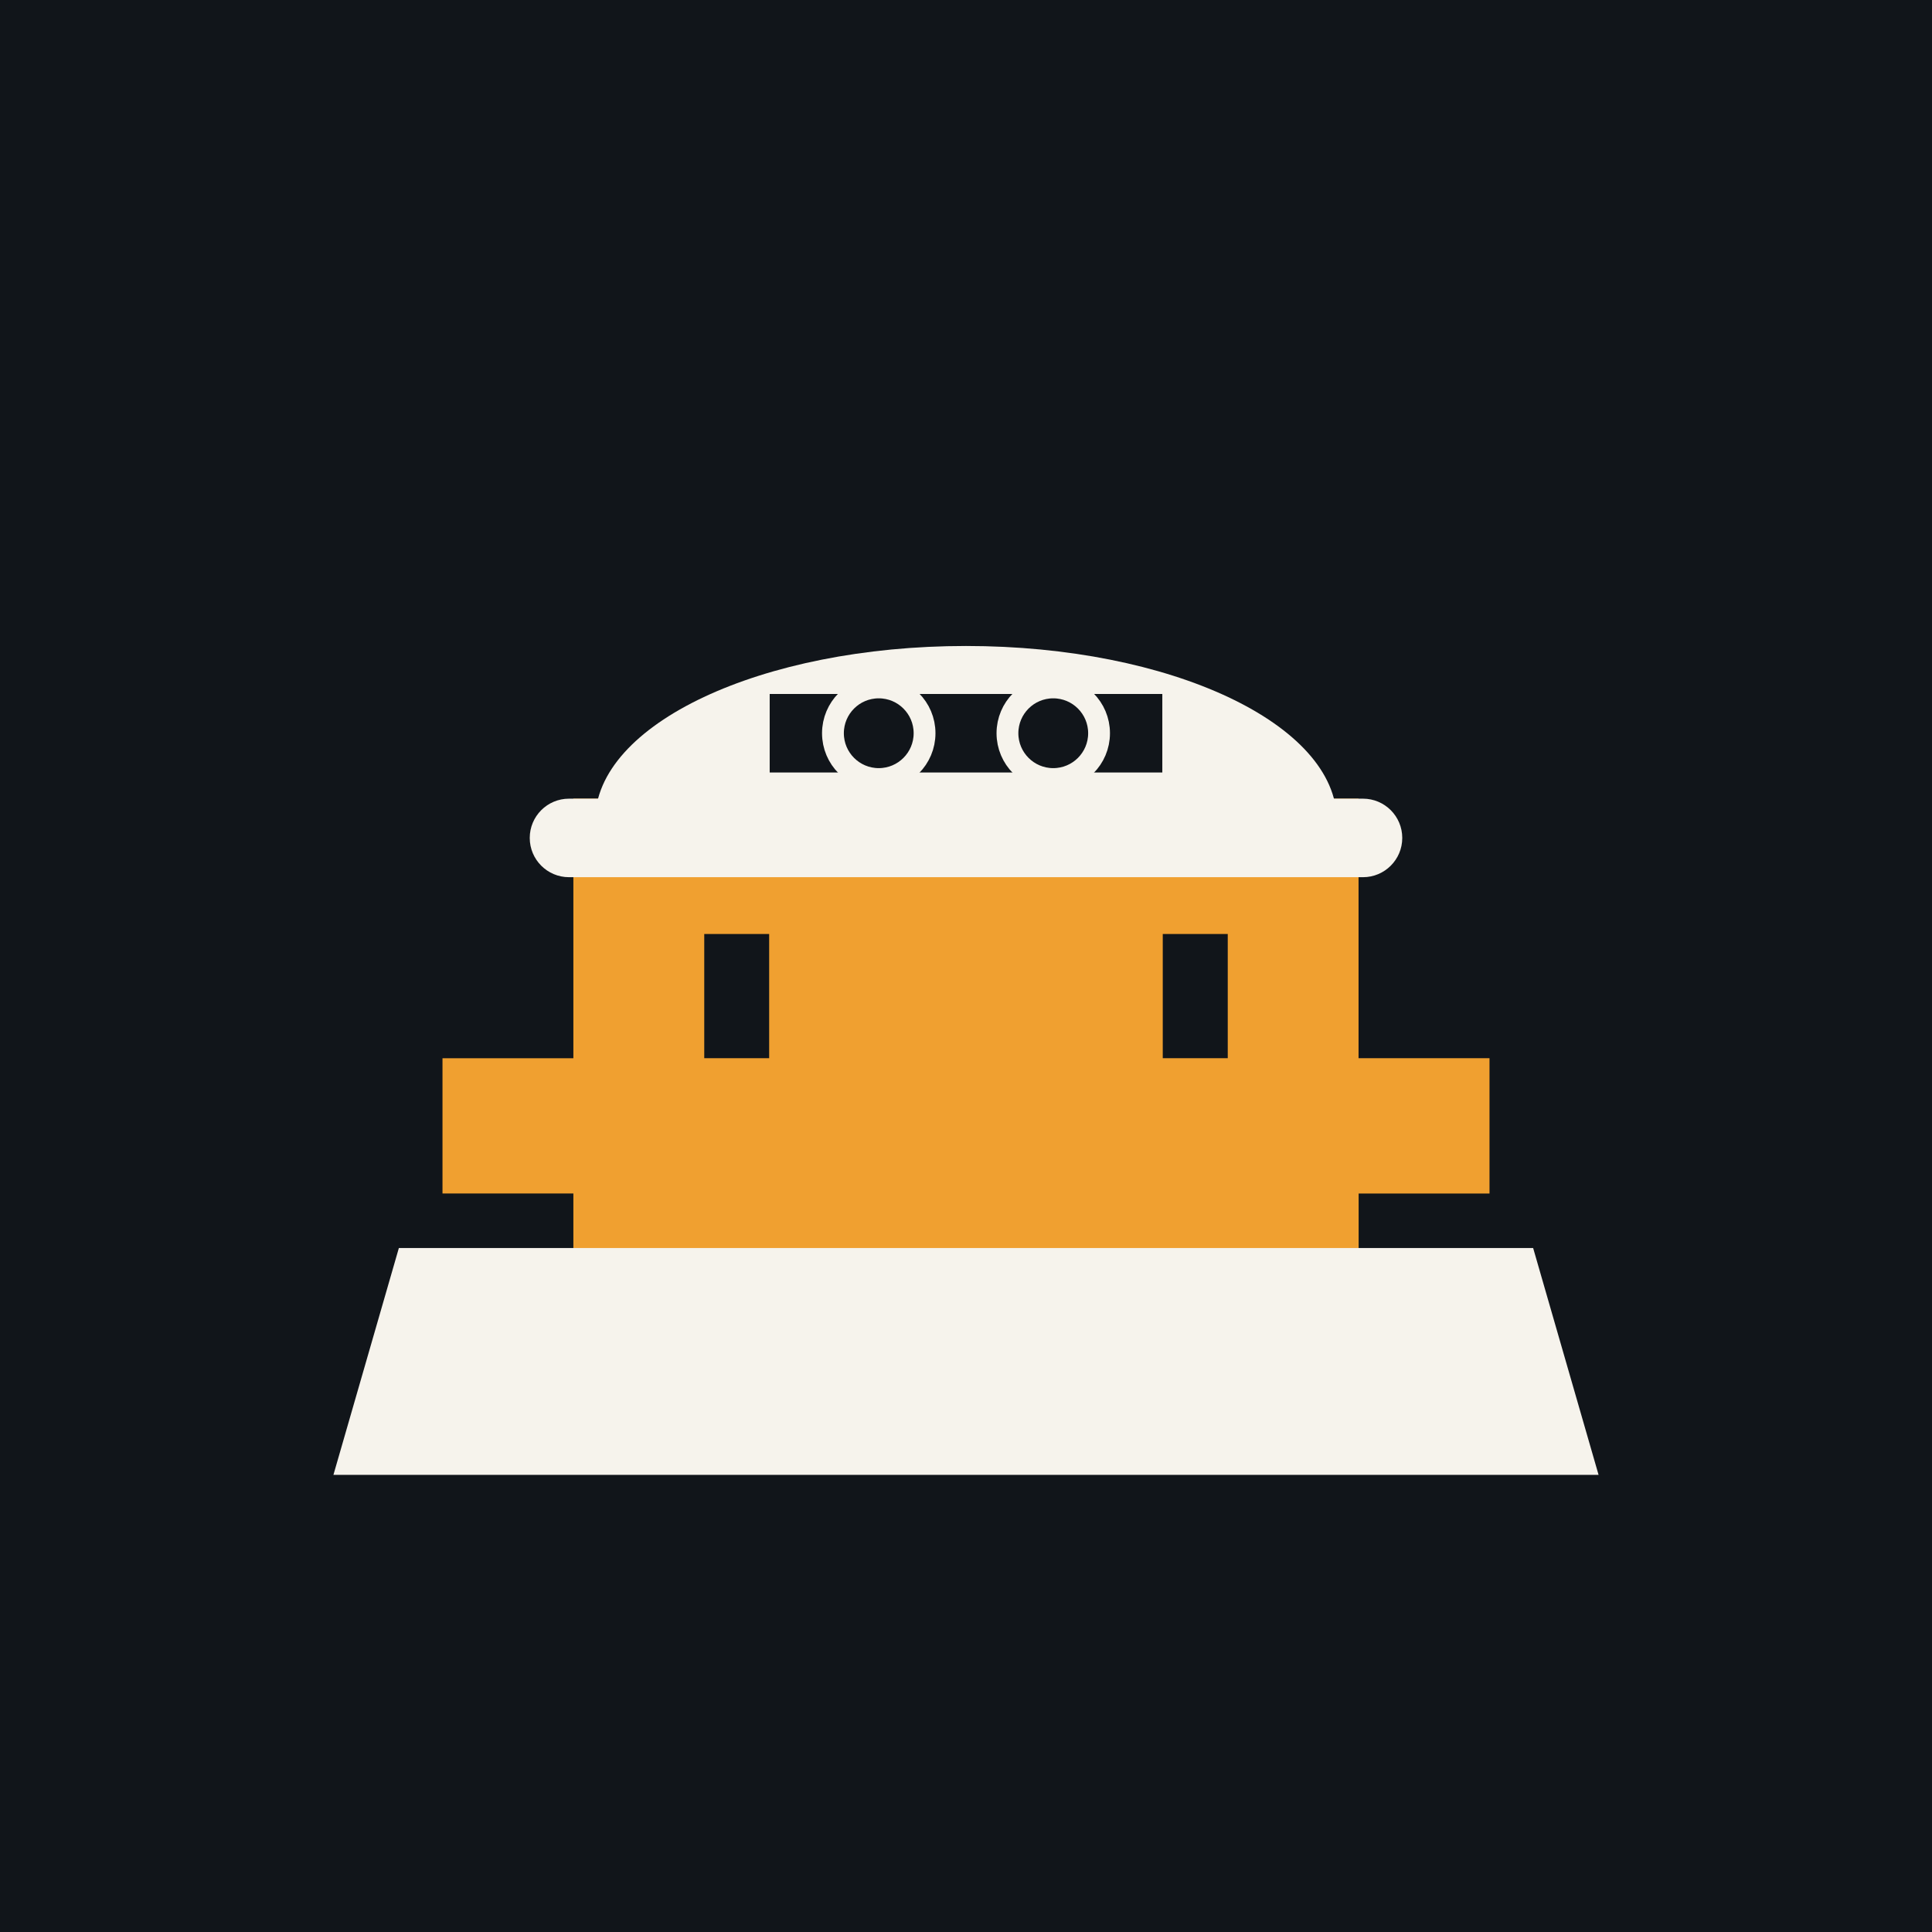
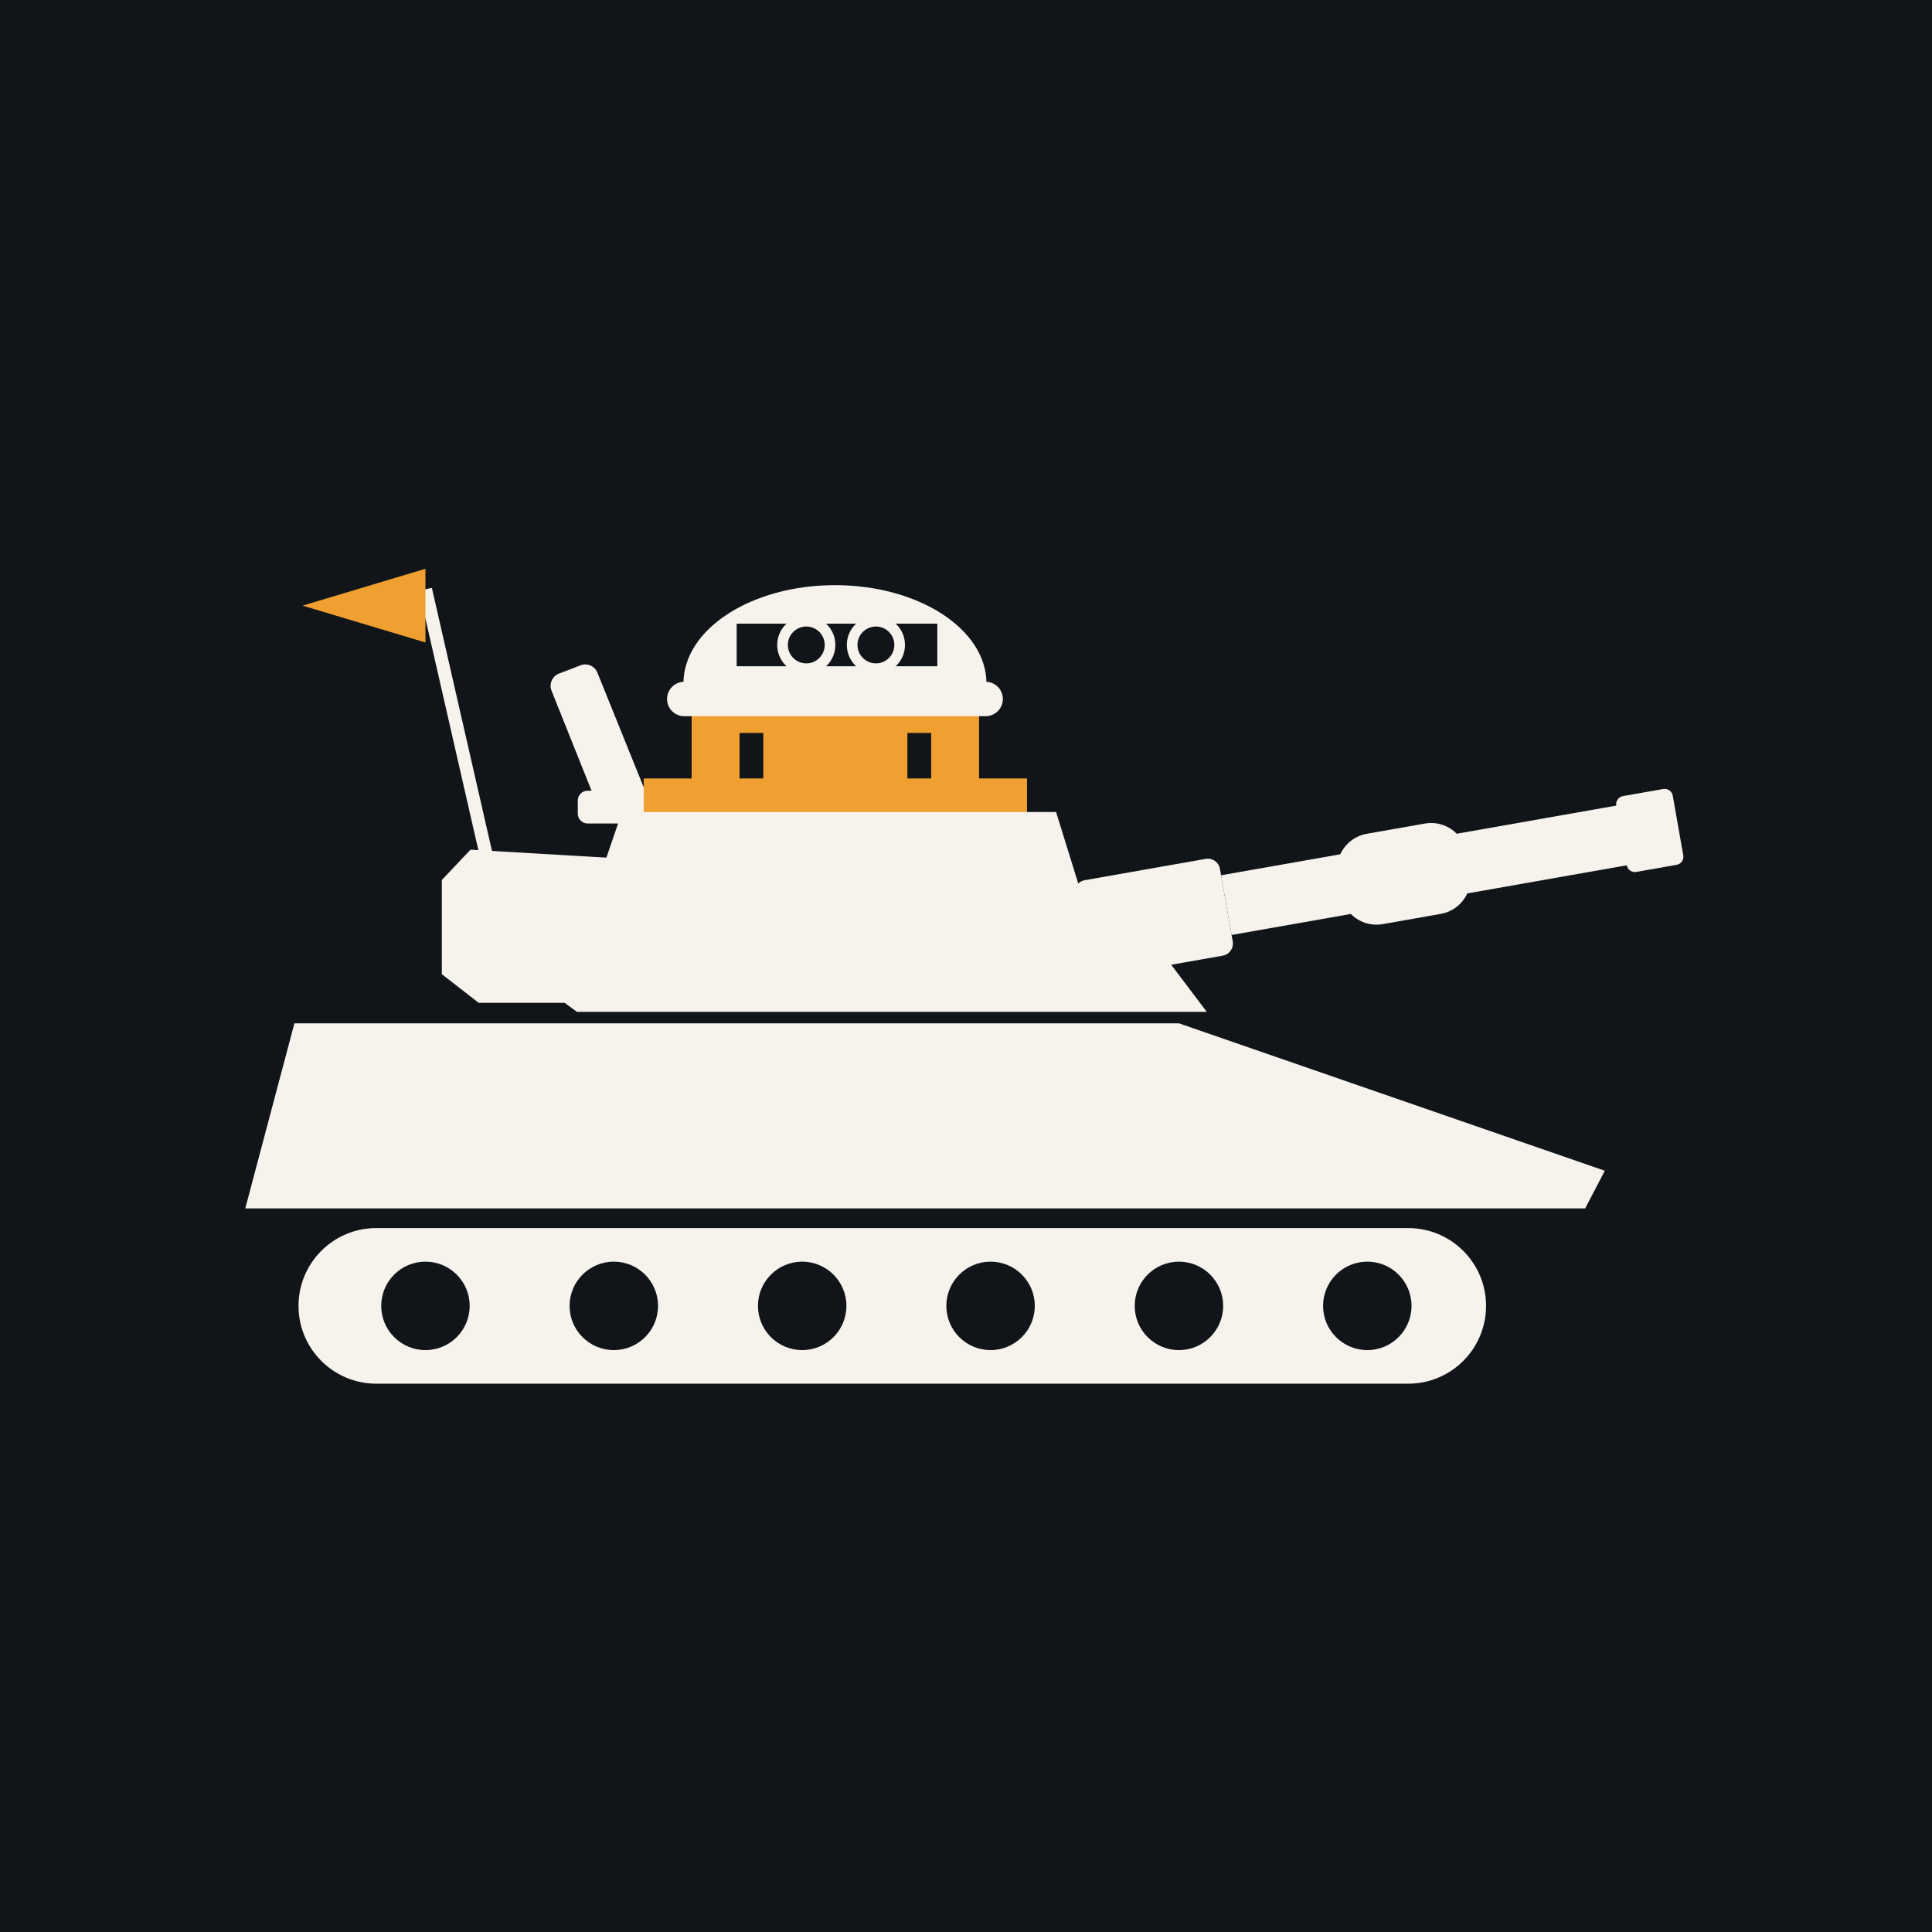
<svg xmlns="http://www.w3.org/2000/svg" viewBox="0 0 1024 1024" role="img" aria-label="Claude of Tanks">
  <rect width="1024" height="1024" fill="#11151a" />
-   <g transform="translate(142.04 145.84) scale(11.56129)">
-     <path style="fill:#f0a030" fill-rule="evenodd" d="M20.998 10.949H24v3.102h-3v3.028h-1.487V20H18v-2.921h-1.487V20H15v-2.921H9V20H7.488v-2.921H6V20H4.487v-2.921H3V14.05H0V10.95h3V5h17.998v5.949zM6 10.949h1.488V8.102H6v2.847zm10.51 0H18V8.102h-1.49v2.847z" transform="translate(8 14) scale(2)" />
-     <g fill="#f6f3ec">
-       <path d="M6 44.6h52l3 10.4H3Z" />
-       <path fill-rule="evenodd" d="M15 25a17 8 0 0 1 34 0ZM23 19.2h18v3.6H23Z" />
-       <rect x="12" y="24" width="40" height="3.6" rx="1.8" />
+   <g transform="translate(-17.59 134.34) scale(4.34087)">
+     <g class="mk-run" fill="#f6f3ec">
+       <path fill-rule="evenodd" d="M50 119h126a9.5 9.5 0 0 1 0 19H50a9.5 9.5 0 0 1 0-19ZM61.4 128.5a5.4 5.4 0 1 0 -10.8 0a5.4 5.4 0 1 0 10.8 0ZM84.4 128.5a5.4 5.4 0 1 0 -10.8 0a5.4 5.4 0 1 0 10.8 0ZM107.4 128.5a5.4 5.4 0 1 0 -10.8 0a5.4 5.4 0 1 0 10.8 0ZM130.4 128.5a5.4 5.4 0 1 0 -10.8 0a5.4 5.4 0 1 0 10.8 0ZM153.4 128.5a5.4 5.4 0 1 0 -10.8 0a5.4 5.4 0 1 0 10.8 0ZM176.4 128.5a5.4 5.4 0 1 0 -10.8 0a5.4 5.4 0 1 0 10.8 0Z" />
    </g>
-     <g fill="none" stroke="#f6f3ec" stroke-width="1">
-       <circle cx="28" cy="21" r="2.1" />
-       <circle cx="36" cy="21" r="2.1" />
+     <g class="mk-hull">
+       <g class="mk-exhaust" />
+       <path fill="#f6f3ec" d="M34 116.6 40 94h108l52 18-2.4 4.6Z" />
+       <g class="mk-turret">
+         <g fill="#f6f3ec">
+           <g transform="rotate(-10 140 82)">
+             <rect x="136" y="76" width="18" height="12" rx="1.5" />
+             <rect x="154" y="78.3" width="52" height="7.4" />
+             <rect x="168" y="76.4" width="16" height="11.2" rx="4.4" />
+             <rect x="203" y="77.3" width="7" height="9.4" rx="1" />
+           </g>
+           <path d="M77.6 68.9 71.4 53.4a1.6 1.6 0 0 1 .9-2.1l2.6-1a1.6 1.6 0 0 1 2.1.9l6.3 15.6Z" />
+           <rect x="74.6" y="65.6" width="8.4" height="4" rx="1.2" />
+         </g>
+         <g class="mk-antenna">
+           <path d="M64 76 56 41" fill="none" stroke="#f6f3ec" stroke-width="1.6" />
+           <path style="fill:#f0a030" d="M56 38.5 41 43l15 4.5Z" />
+         </g>
+         <g class="mk-crew">
+           <g style="fill:#f0a030">
+             <path fill-rule="evenodd" d="M20.998 10.949H24v3.102h-3v3.028h-1.487V20H18v-2.921h-1.487V20H15v-2.921H9V20H7.488v-2.921H6V20H4.487v-2.921H3V14.05H0V10.95h3V5h17.998v5.949zM6 10.949h1.488V8.102H6v2.847zm10.51 0H18V8.102h-1.49v2.847z" transform="translate(82.65 42.75) scale(1.95)" />
+           </g>
+           <g fill="#f6f3ec">
+             <path fill-rule="evenodd" d="M87.5 52.5a18.5 12 0 0 1 37 0ZM94 45.2h24.5v5.2H94Z" />
+             <rect x="85.5" y="52.3" width="41" height="4.2" rx="2.1" />
+           </g>
+           <g fill="none" stroke="#f6f3ec" stroke-width="1.3">
+             <circle cx="102.5" cy="47.8" r="2.9" />
+             <circle cx="111" cy="47.8" r="2.9" />
+           </g>
+         </g>
+         <g fill="#f6f3ec">
+           <path d="M151.4 92.6 140 77.5 82 74 61.5 72.8 58 76.5V88l4.5 3.5H73l1.5 1.1Z" />
+           <path d="M77.5 75.5 80 68.2h53l3.1 10Z" />
+         </g>
+       </g>
    </g>
  </g>
</svg>
